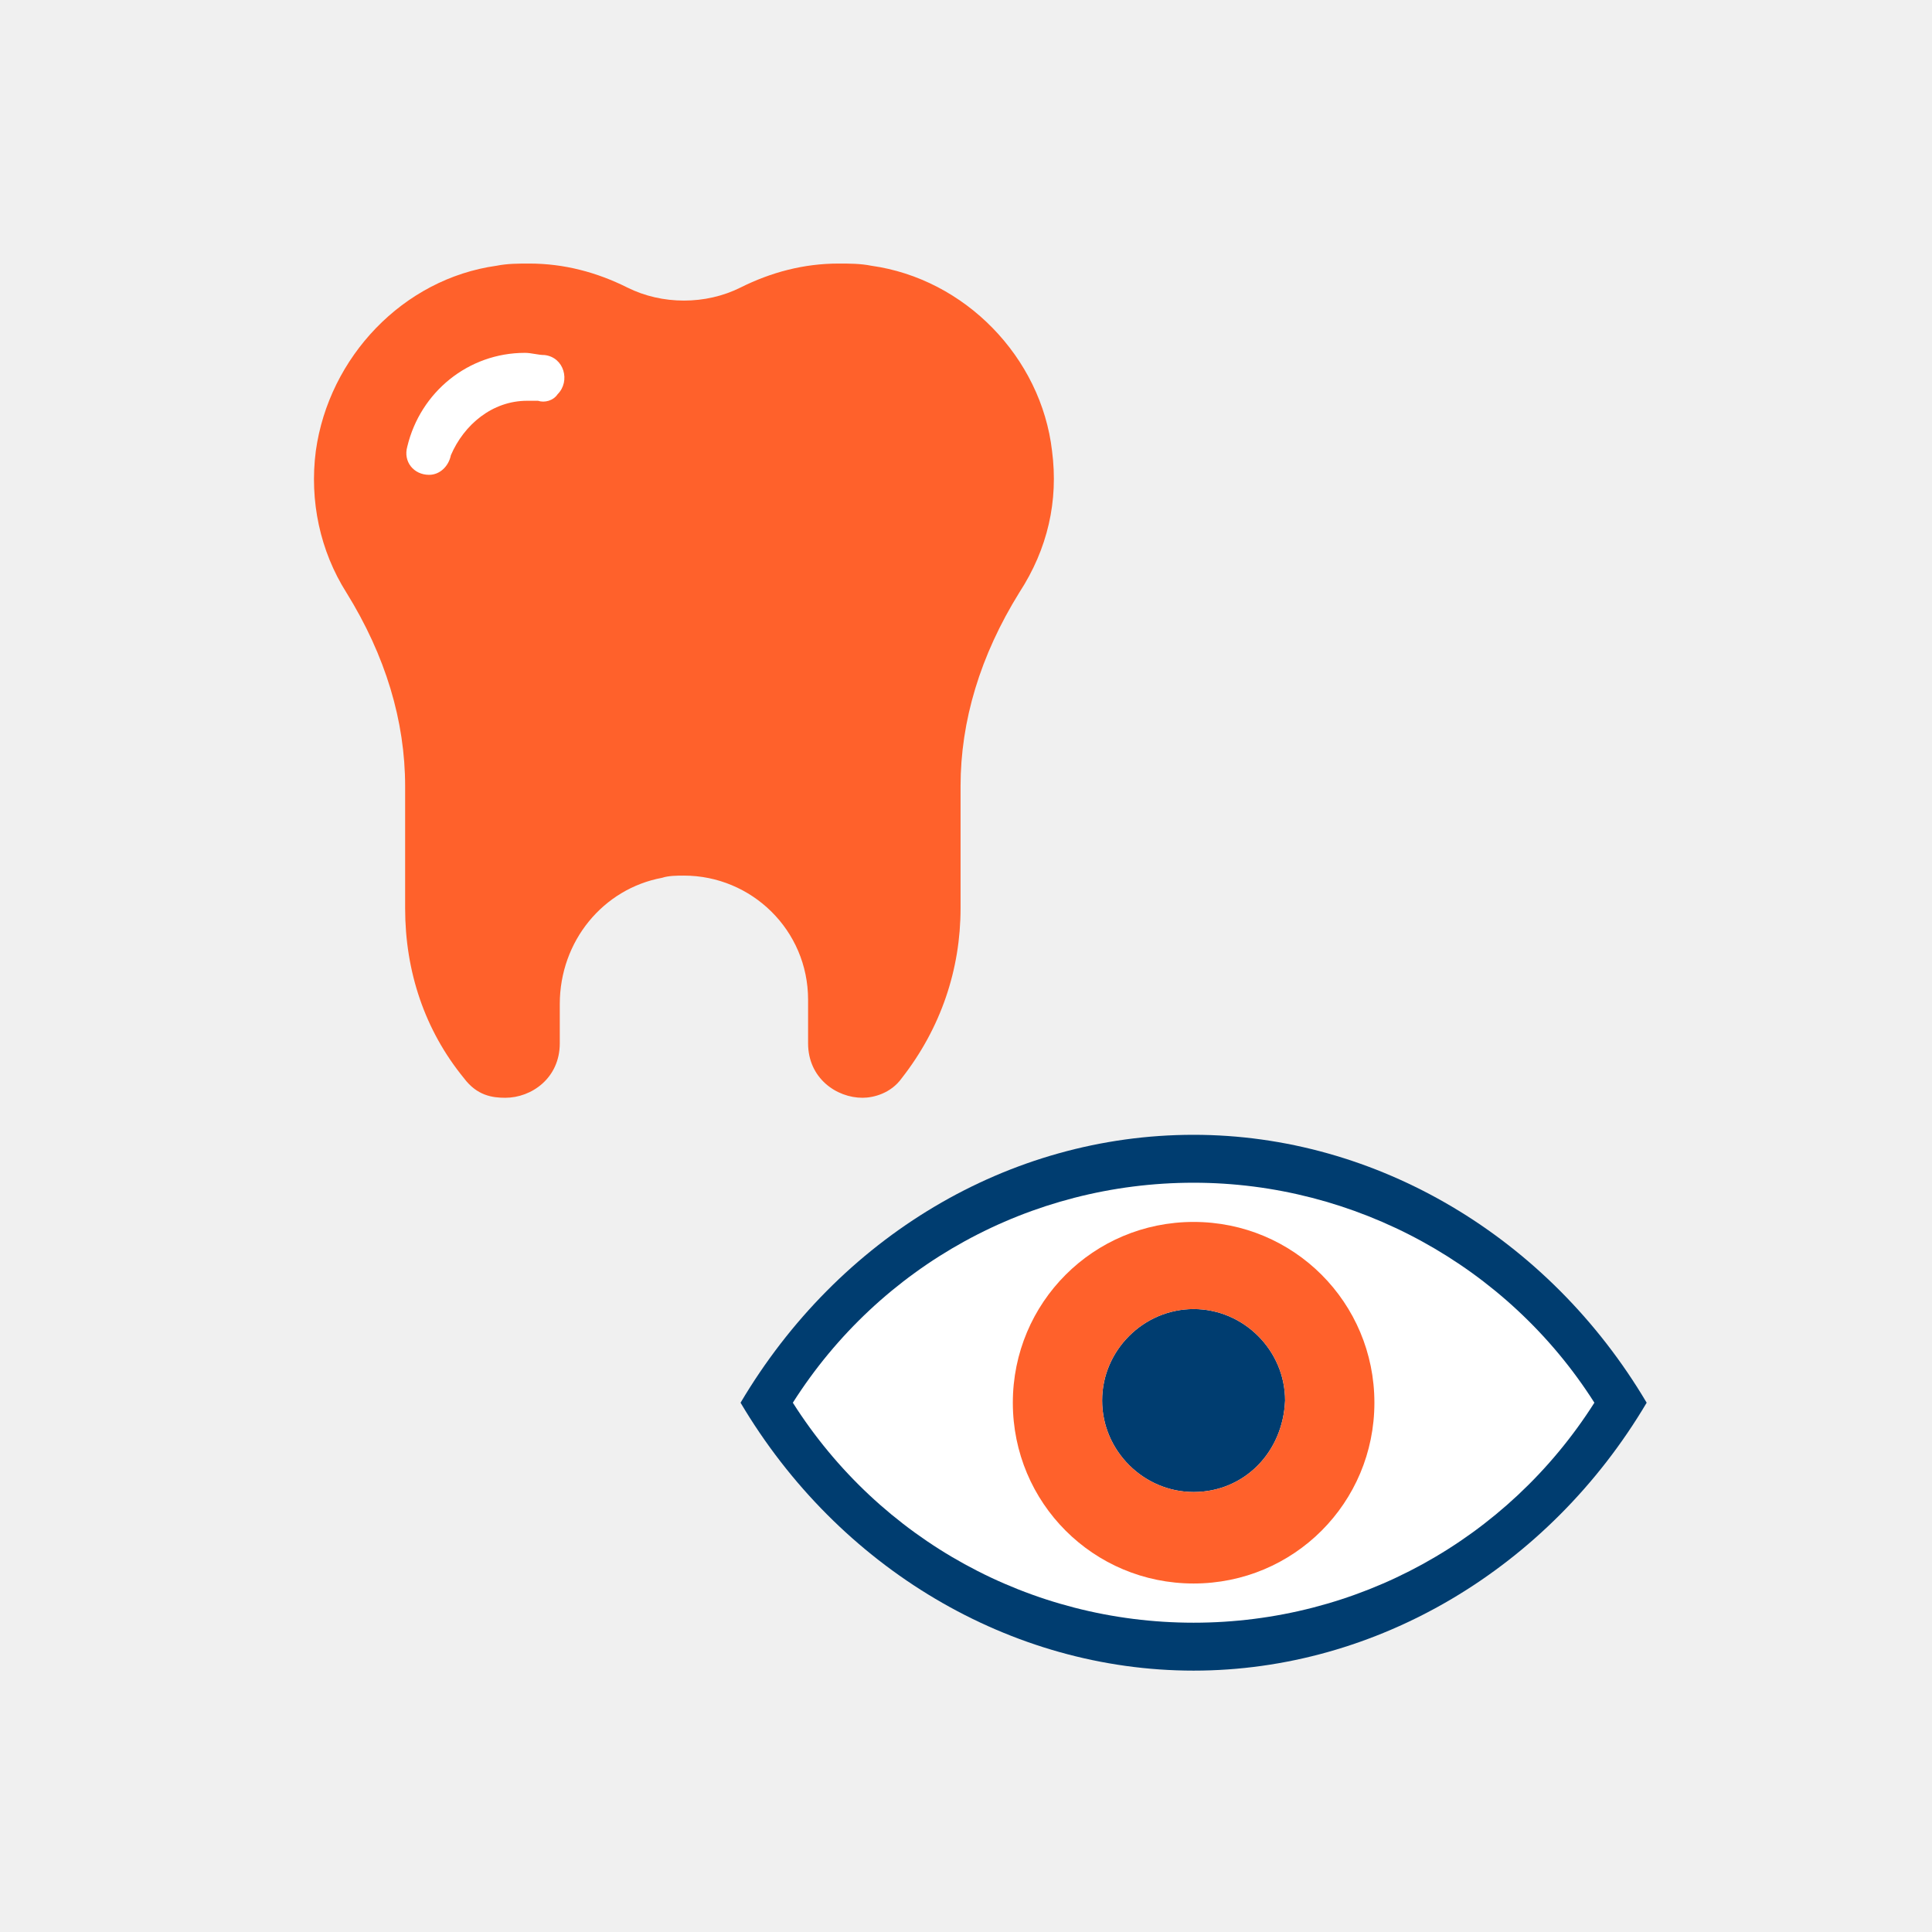
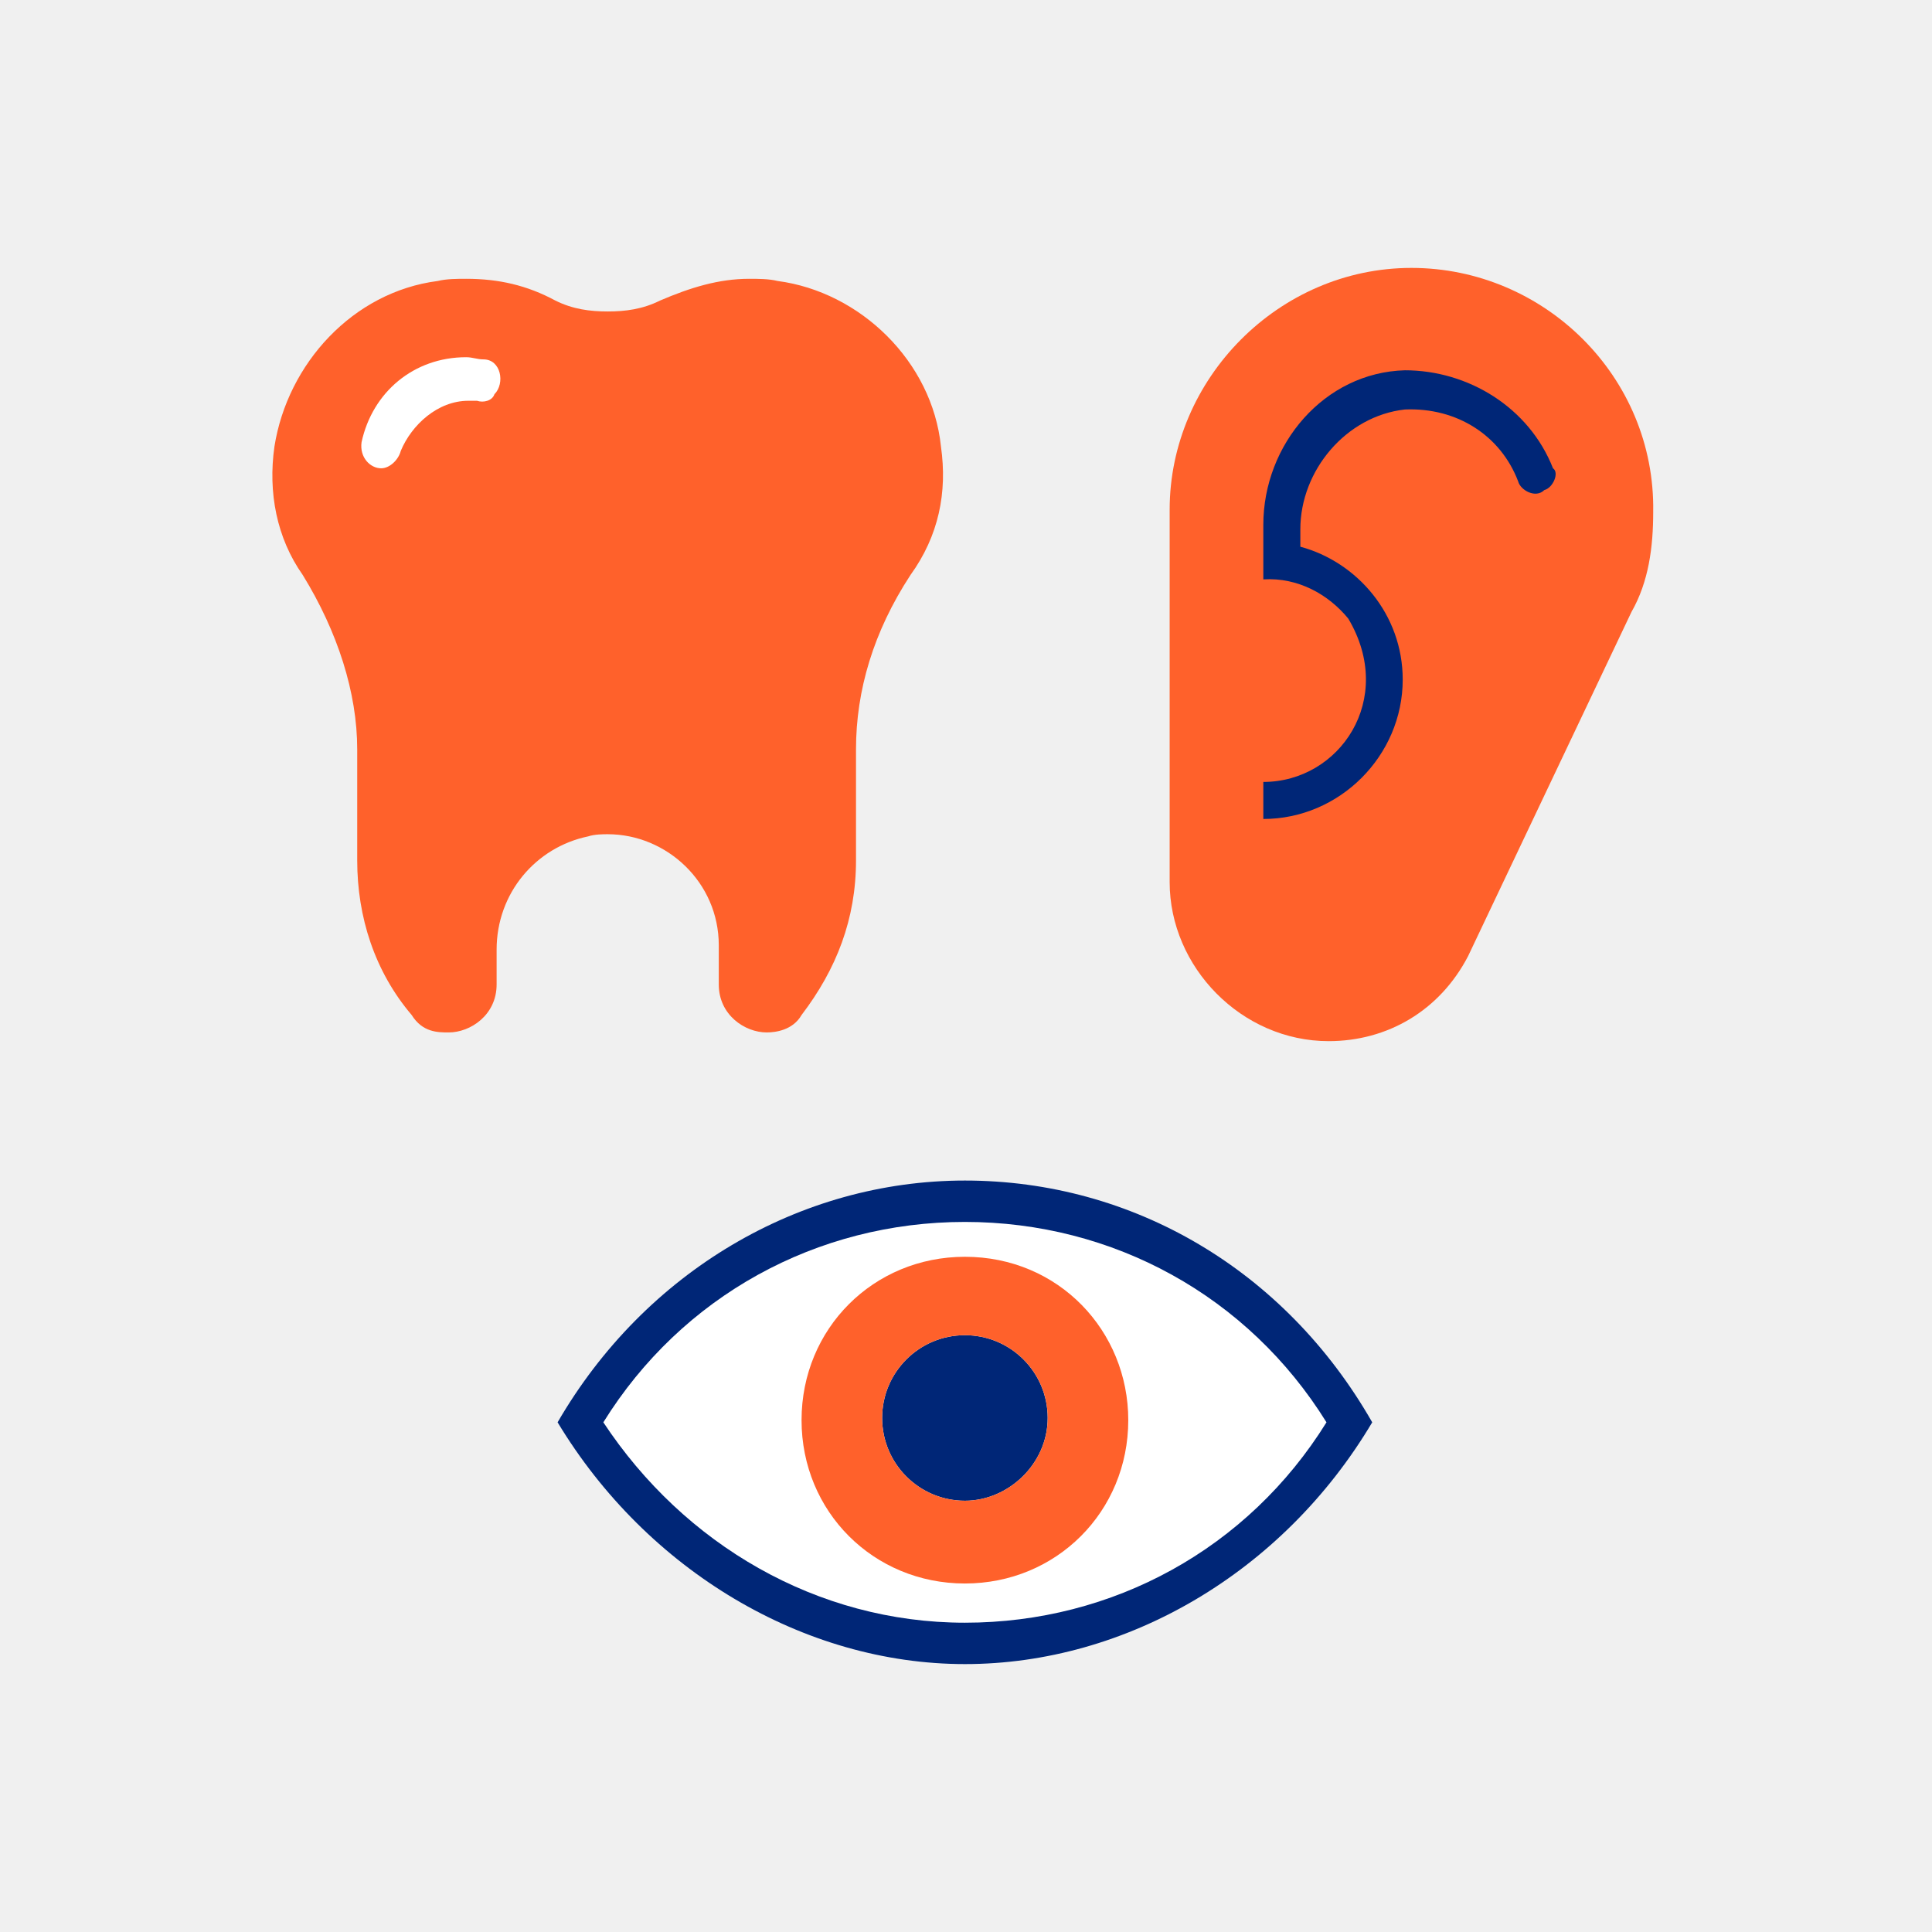
<svg xmlns="http://www.w3.org/2000/svg" version="1.1" id="Layer_1" x="0px" y="0px" viewBox="0 0 88.7 88.7" style="enable-background:new 0 0 88.7 88.7;" xml:space="preserve">
  <style type="text/css">
- 	.st0{fill:#FF612B;}
+ 	.st0{fill:#002677;}
	.st1{fill:#FFFFFF;}
- 	.st2{fill:#003D70;}
+ 	.st2{fill:#FF612B;}
</style>
-   <path class="st0" d="M48.3,20.7c-0.5-4.3-4-7.9-8.3-8.5c-0.5-0.1-1-0.1-1.5-0.1c-1.6,0-3.1,0.4-4.5,1.1c-0.8,0.4-1.7,0.6-2.6,0.6  c-0.9,0-1.8-0.2-2.6-0.6c-1.4-0.7-2.9-1.1-4.5-1.1c-0.5,0-1,0-1.5,0.1c-4.3,0.6-7.7,4.2-8.3,8.5c-0.3,2.3,0.2,4.6,1.4,6.5  c1.8,2.9,2.7,5.9,2.7,8.9v5.6c0,2.9,0.9,5.6,2.7,7.8c0.6,0.8,1.3,0.9,1.9,0.9c1.2,0,2.5-0.9,2.5-2.5v-1.8c0-2.9,2-5.3,4.7-5.8  c0.3-0.1,0.7-0.1,1-0.1c3.1,0,5.7,2.5,5.7,5.7v2c0,1.6,1.3,2.5,2.5,2.5c0.5,0,1.3-0.2,1.8-0.9c1.8-2.3,2.7-5,2.7-7.8v-5.6  c0-3,0.9-6,2.7-8.9C48.1,25.2,48.6,23,48.3,20.7" />
-   <path class="st1" d="M24.2,18.4c0.2,0,0.4,0,0.5,0c0.3,0.1,0.7,0,0.9-0.3c0.6-0.6,0.3-1.7-0.6-1.8c-0.3,0-0.6-0.1-0.9-0.1  c-2.6,0-4.8,1.8-5.4,4.3c-0.2,0.7,0.3,1.3,1,1.3c0.5,0,0.9-0.4,1-0.9C21.3,19.5,22.6,18.4,24.2,18.4" />
-   <path class="st2" d="M54.8,52.1c-8.5,0-16.3,4.7-20.8,12.3c4.5,7.6,12.4,12.3,20.8,12.3S71.1,72,75.6,64.4  C71.1,56.8,63.2,52.1,54.8,52.1" />
-   <path class="st1" d="M54.8,68.5c-2.3,0-4.2-1.9-4.2-4.2c0-2.3,1.9-4.2,4.2-4.2c2.3,0,4.2,1.9,4.2,4.2C58.9,66.7,57.1,68.5,54.8,68.5   M54.8,54.3c-7.5,0-14.4,3.8-18.4,10.1c4,6.3,10.9,10.1,18.4,10.1s14.4-3.8,18.4-10.1C69.2,58.1,62.2,54.3,54.8,54.3" />
-   <path class="st0" d="M54.8,68.5c-2.3,0-4.2-1.9-4.2-4.2c0-2.3,1.9-4.2,4.2-4.2c2.3,0,4.2,1.9,4.2,4.2C58.9,66.7,57.1,68.5,54.8,68.5   M54.8,56.1c-4.6,0-8.3,3.7-8.3,8.3s3.7,8.3,8.3,8.3s8.3-3.7,8.3-8.3S59.4,56.1,54.8,56.1" />
+   <g>
+     <g>
+       <path class="st0" d="M44.3,54.2c-7.6,0-14.7,4.2-18.7,11.1c4.1,6.8,11.3,11.1,18.7,11.1S58.9,72.2,63,65.3    C59,58.3,52,54.2,44.3,54.2" />
+       <path class="st1" d="M44.3,68.9c-2.1,0-3.8-1.7-3.8-3.8c0-2.1,1.7-3.8,3.8-3.8c2.1,0,3.8,1.7,3.8,3.8    C48.1,67.2,46.3,68.9,44.3,68.9 M44.3,56.1c-6.8,0-13,3.4-16.6,9.2c3.7,5.6,9.8,9.2,16.6,9.2s13-3.4,16.6-9.2    C57.3,59.5,51.1,56.1,44.3,56.1" />
+       <path class="st2" d="M44.3,68.9c-2.1,0-3.8-1.7-3.8-3.8c0-2.1,1.7-3.8,3.8-3.8c2.1,0,3.8,1.7,3.8,3.8    C48.1,67.2,46.3,68.9,44.3,68.9 M44.3,57.7c-4.2,0-7.5,3.3-7.5,7.5s3.3,7.5,7.5,7.5s7.5-3.3,7.5-7.5    C51.8,61.1,48.6,57.7,44.3,57.7" />
+     </g>
+     <g>
+       <path class="st2" d="M43.2,20.5c-0.4-3.9-3.7-7.1-7.5-7.6c-0.4-0.1-0.9-0.1-1.3-0.1c-1.4,0-2.7,0.4-4.1,1    c-0.8,0.4-1.6,0.5-2.4,0.5c-0.8,0-1.6-0.1-2.4-0.5c-1.3-0.7-2.6-1-4.1-1c-0.4,0-0.9,0-1.3,0.1c-3.9,0.5-6.9,3.8-7.5,7.6    c-0.3,2.1,0.1,4.2,1.3,5.9c1.6,2.6,2.5,5.4,2.5,8v5.1c0,2.6,0.8,5.1,2.5,7.1c0.5,0.8,1.2,0.8,1.7,0.8c1,0,2.2-0.8,2.2-2.2v-1.6    c0-2.6,1.8-4.7,4.2-5.2c0.3-0.1,0.7-0.1,0.9-0.1c2.7,0,5.1,2.2,5.1,5.1v1.8c0,1.4,1.2,2.2,2.2,2.2c0.4,0,1.2-0.1,1.6-0.8    c1.6-2.1,2.5-4.4,2.5-7.1v-5.1c0-2.7,0.8-5.4,2.5-8C43.1,24.6,43.5,22.6,43.2,20.5" />
+       <path class="st1" d="M21.5,18.4c0.1,0,0.4,0,0.4,0c0.3,0.1,0.7,0,0.8-0.3c0.5-0.5,0.3-1.6-0.5-1.6c-0.3,0-0.5-0.1-0.8-0.1    c-2.4,0-4.3,1.6-4.8,3.9c-0.1,0.7,0.4,1.2,0.9,1.2c0.4,0,0.8-0.4,0.9-0.8C18.9,19.5,20.1,18.4,21.5,18.4" />
+       <g id="Layer_1_00000056404021179251724130000012110325313962336915_">
+         <g>
+           <g>
+             <path class="st2" d="M64.8,12.3c-6.1,0-11.1,5.1-11.1,11.1v17.1c0,3.9,3.3,7.3,7.3,7.3c2.7,0,5.1-1.4,6.4-3.9l7.5-15.8l0,0       c0.8-1.4,1-3,1-4.6C76,17.3,70.9,12.3,64.8,12.3z" />
+           </g>
+           <path class="st0" d="M64.5,17c-3.7,0.1-6.5,3.4-6.5,7.1v2.5l0,0l0,0l0,0c1.6-0.1,3,0.7,3.9,1.8c2.2,3.7-0.4,7.5-3.9,7.5l0,0v1.7      l0,0c3.5,0,6.4-2.9,6.4-6.4c0-3-2.1-5.4-4.7-6.1v-0.8c0-2.7,2.1-5.2,4.8-5.5c2.4-0.1,4.4,1.2,5.2,3.3c0.1,0.4,0.8,0.8,1.2,0.4      l0,0c0.4-0.1,0.7-0.8,0.4-1C70.2,18.7,67.4,17,64.5,17z" />
+         </g>
+       </g>
+     </g>
+   </g>
</svg>
